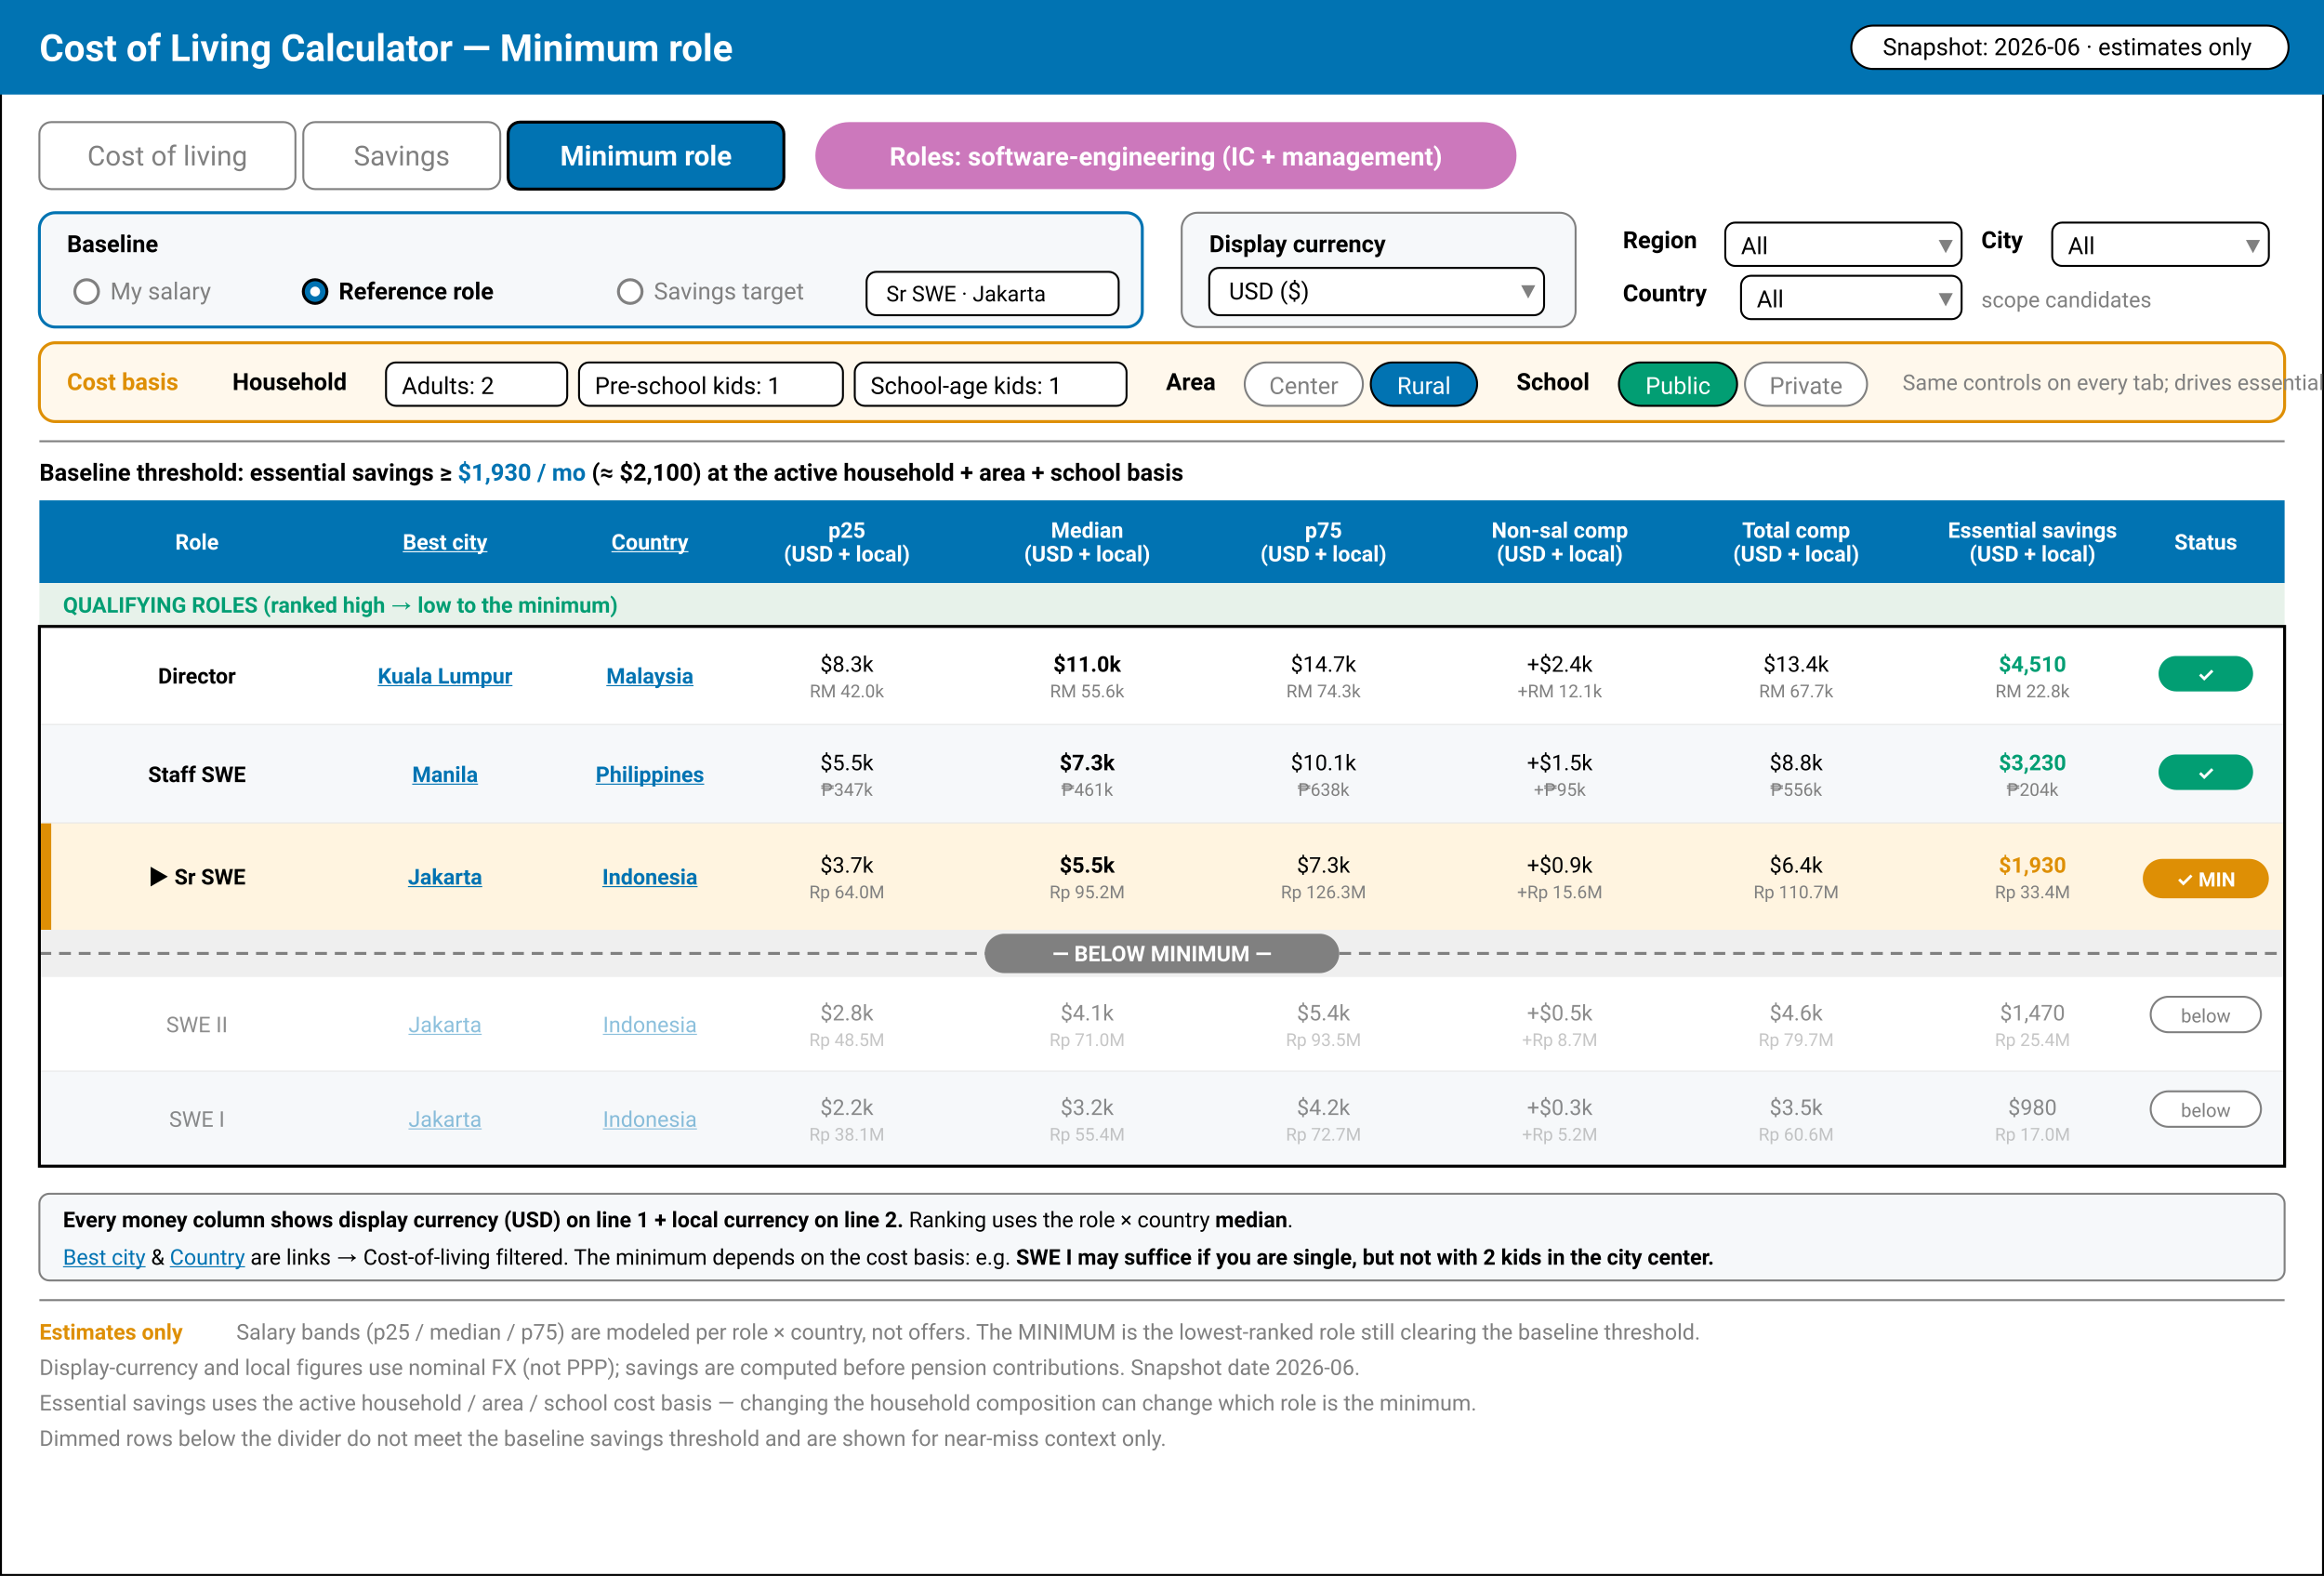
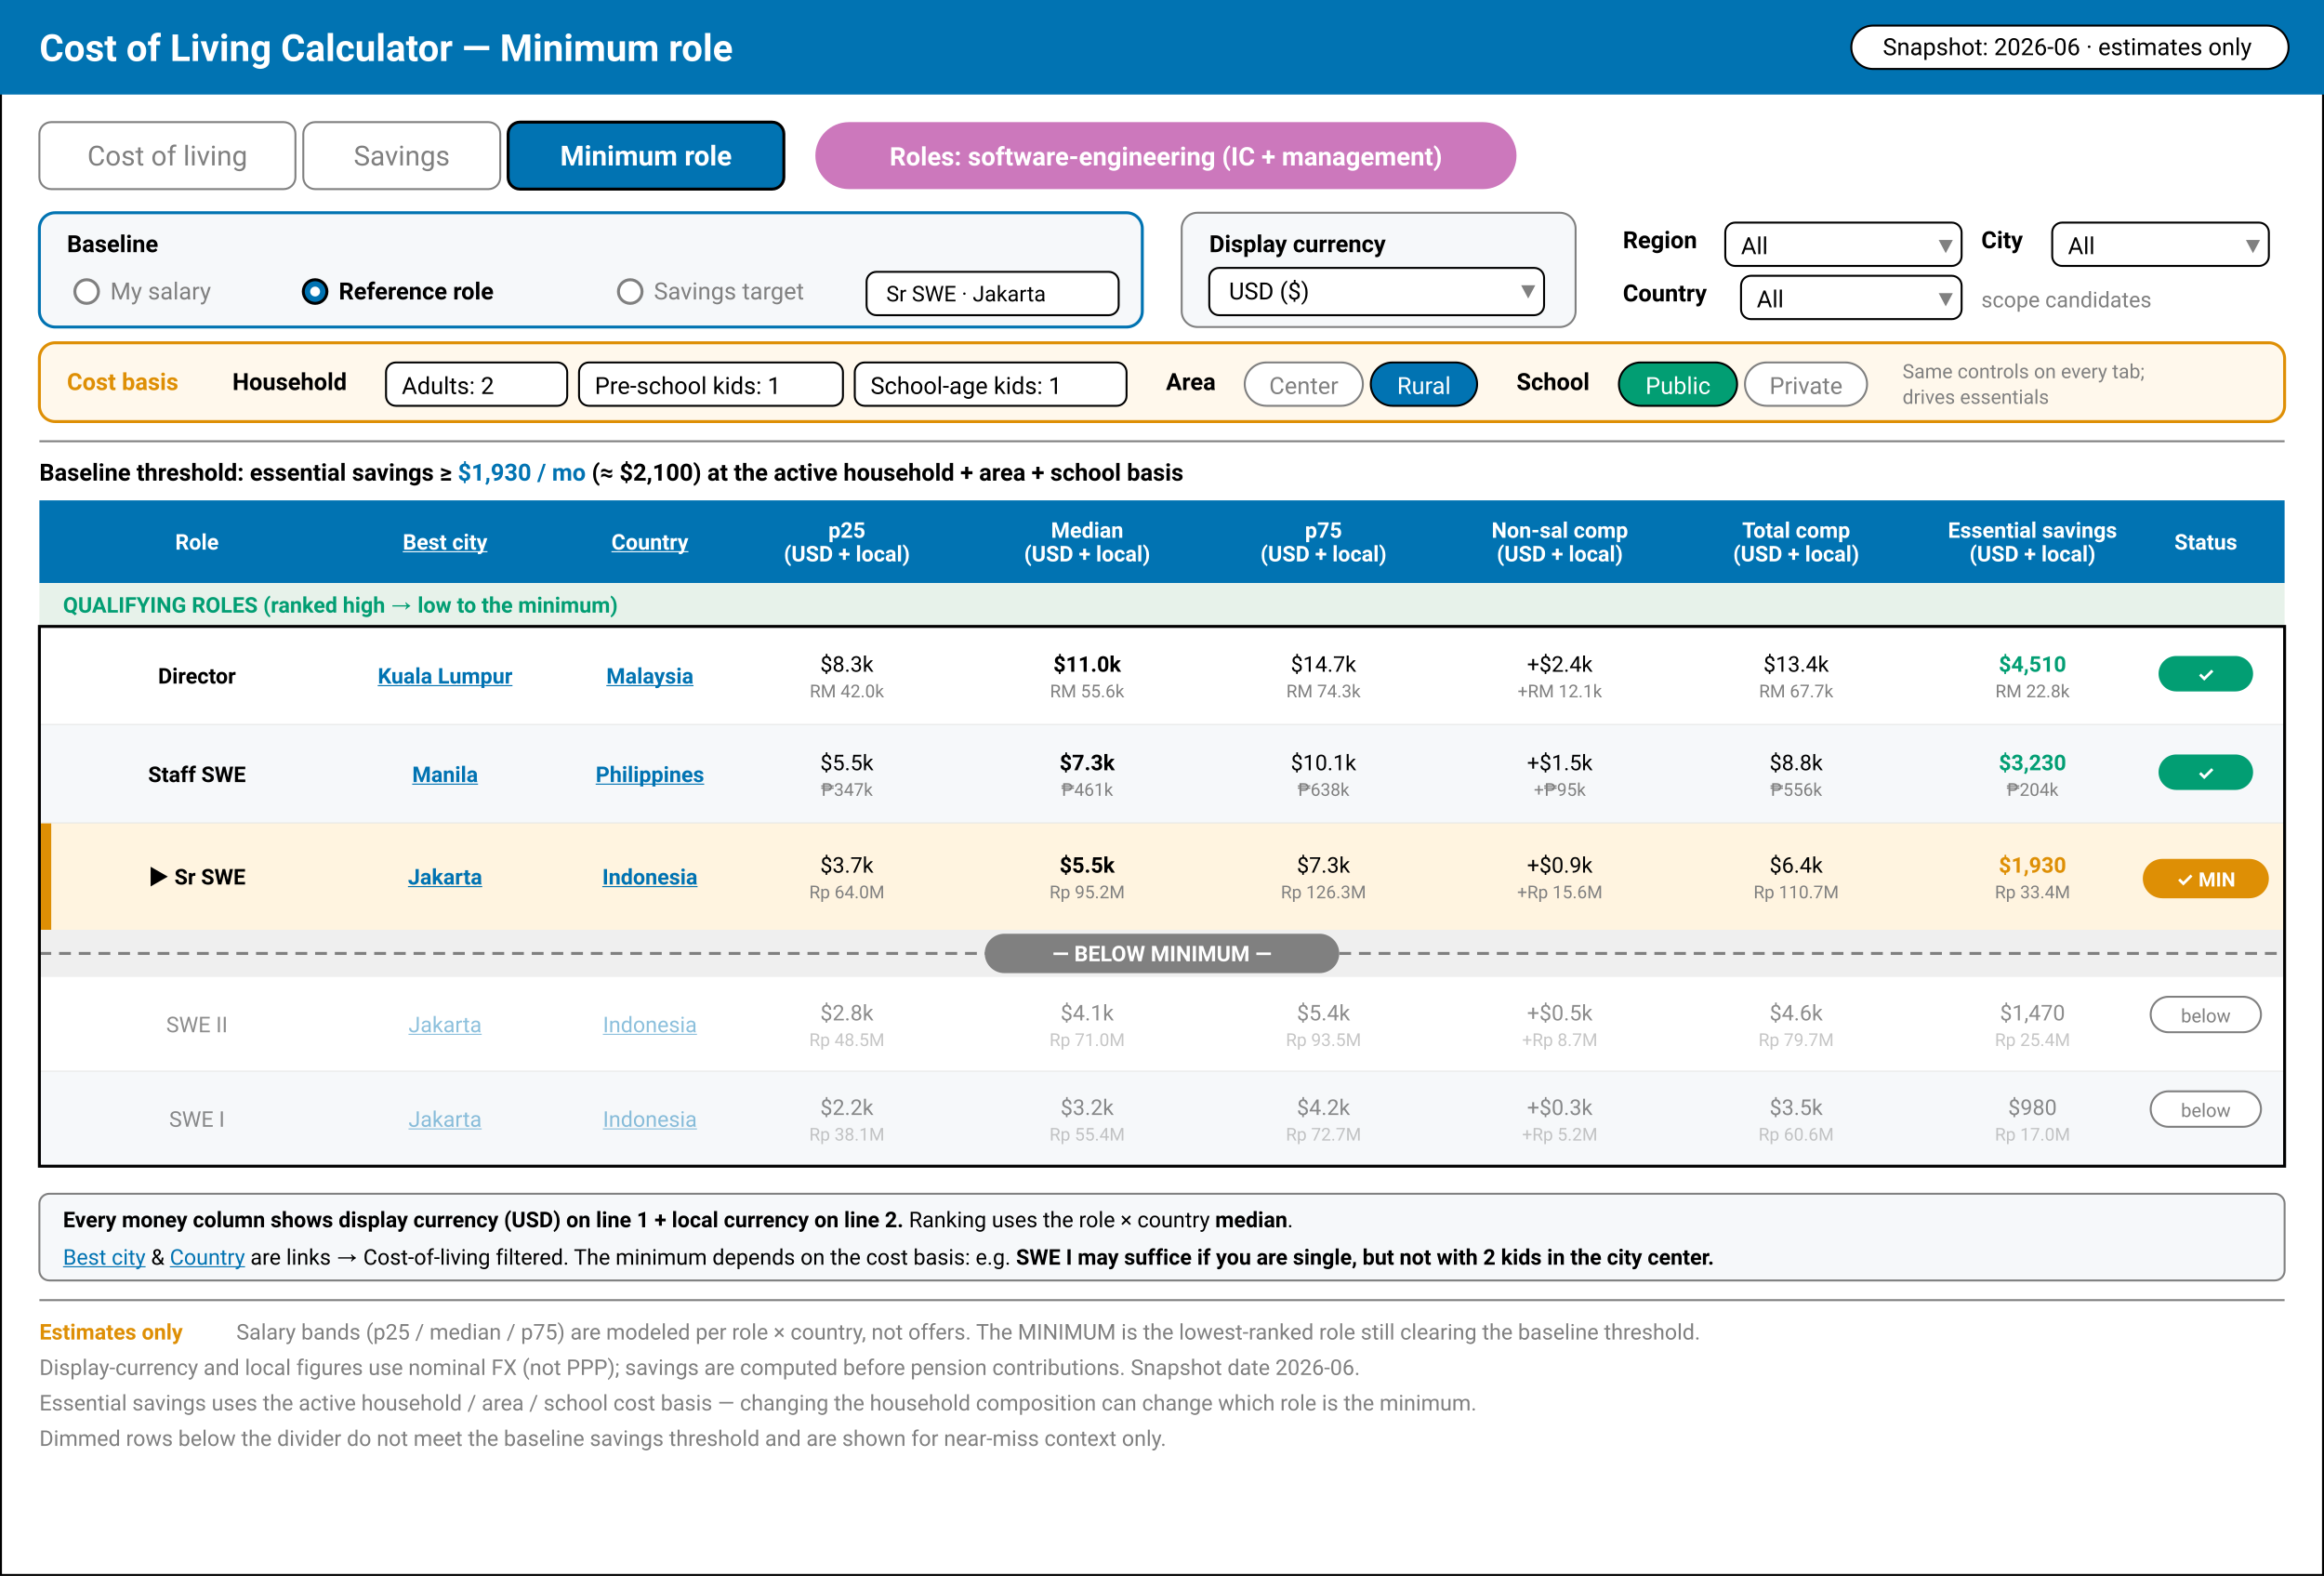
<svg xmlns="http://www.w3.org/2000/svg" width="1180" height="800" viewBox="0 0 1180 800" font-family="-apple-system, Segoe UI, Roboto, Helvetica, Arial, sans-serif">
  <rect x="0" y="0" width="1180" height="800" fill="#FFFFFF" />
  <rect x="0.5" y="0.5" width="1179" height="799" fill="none" stroke="#000000" stroke-width="1" />
  <rect x="0" y="0" width="1180" height="48" fill="#0173B2" />
  <text x="20" y="31" font-size="19" font-weight="700" fill="#FFFFFF">Cost of Living Calculator — Minimum role</text>
  <rect x="940" y="13" width="222" height="22" rx="11" fill="#FFFFFF" stroke="#000000" stroke-width="1" />
  <text x="956" y="28" font-size="12" fill="#000000">Snapshot: 2026-06 · estimates only</text>
  <g font-size="14">
    <rect x="20" y="62" width="130" height="34" rx="6" fill="#FFFFFF" stroke="#808080" stroke-width="1" />
    <text x="85" y="84" text-anchor="middle" fill="#808080">Cost of living</text>
    <rect x="154" y="62" width="100" height="34" rx="6" fill="#FFFFFF" stroke="#808080" stroke-width="1" />
    <text x="204" y="84" text-anchor="middle" fill="#808080">Savings</text>
    <rect x="258" y="62" width="140" height="34" rx="6" fill="#0173B2" stroke="#000000" stroke-width="1.5" />
    <text x="328" y="84" text-anchor="middle" font-weight="700" fill="#FFFFFF">Minimum role</text>
  </g>
  <rect x="414" y="62" width="356" height="34" rx="17" fill="#CC78BC" />
  <text x="592" y="84" font-size="13" fill="#FFFFFF" text-anchor="middle" font-weight="700">Roles: software-engineering (IC + management)</text>
  <rect x="20" y="108" width="560" height="58" rx="8" fill="#F6F8FA" stroke="#0173B2" stroke-width="1.5" />
  <text x="34" y="128" font-size="12" font-weight="700" fill="#000000">Baseline</text>
  <g font-size="12">
    <circle cx="44" cy="148" r="6" fill="#FFFFFF" stroke="#808080" stroke-width="1.5" />
    <text x="56" y="152" fill="#808080">My salary</text>
    <circle cx="160" cy="148" r="6" fill="#0173B2" stroke="#000000" stroke-width="1.5" />
    <circle cx="160" cy="148" r="2.5" fill="#FFFFFF" />
    <text x="172" y="152" fill="#000000" font-weight="600">Reference role</text>
    <circle cx="320" cy="148" r="6" fill="#FFFFFF" stroke="#808080" stroke-width="1.5" />
    <text x="332" y="152" fill="#808080">Savings target</text>
  </g>
  <rect x="440" y="138" width="128" height="22" rx="5" fill="#FFFFFF" stroke="#000000" stroke-width="1" />
  <text x="450" y="153" font-size="11" fill="#000000">Sr SWE · Jakarta</text>
  <rect x="600" y="108" width="200" height="58" rx="8" fill="#F6F8FA" stroke="#808080" stroke-width="1" />
  <text x="614" y="128" font-size="12" font-weight="700" fill="#000000">Display currency</text>
  <rect x="614" y="136" width="170" height="24" rx="5" fill="#FFFFFF" stroke="#000000" stroke-width="1" />
  <text x="624" y="152" font-size="12" fill="#000000">USD ($)</text>
  <text x="770" y="152" font-size="12" fill="#808080">▼</text>
  <g font-size="12">
    <text x="824" y="126" font-weight="600" fill="#000000">Region</text>
    <rect x="876" y="113" width="120" height="22" rx="5" fill="#FFFFFF" stroke="#000000" stroke-width="1" />
    <text x="884" y="129" fill="#000000">All</text>
    <text x="982" y="129" fill="#808080">▼</text>
    <text x="824" y="153" font-weight="600" fill="#000000">Country</text>
    <rect x="884" y="140" width="112" height="22" rx="5" fill="#FFFFFF" stroke="#000000" stroke-width="1" />
    <text x="892" y="156" fill="#000000">All</text>
    <text x="982" y="156" fill="#808080">▼</text>
    <text x="1006" y="126" font-weight="600" fill="#000000">City</text>
    <rect x="1042" y="113" width="110" height="22" rx="5" fill="#FFFFFF" stroke="#000000" stroke-width="1" />
    <text x="1050" y="129" fill="#000000">All</text>
    <text x="1138" y="129" fill="#808080">▼</text>
    <text x="1006" y="156" font-size="11" fill="#808080">scope candidates</text>
  </g>
  <rect x="20" y="174" width="1140" height="40" rx="8" fill="#FFF8EC" stroke="#DE8F05" stroke-width="1.5" />
  <g font-size="12">
    <text x="34" y="198" font-weight="700" fill="#DE8F05">Cost basis</text>
    <text x="118" y="198" font-weight="600" fill="#000000">Household</text>
    <rect x="196" y="184" width="92" height="22" rx="5" fill="#FFFFFF" stroke="#000000" stroke-width="1" />
    <text x="204" y="200" fill="#000000">Adults: 2</text>
    <rect x="294" y="184" width="134" height="22" rx="5" fill="#FFFFFF" stroke="#000000" stroke-width="1" />
    <text x="302" y="200" fill="#000000">Pre-school kids: 1</text>
    <rect x="434" y="184" width="138" height="22" rx="5" fill="#FFFFFF" stroke="#000000" stroke-width="1" />
    <text x="442" y="200" fill="#000000">School-age kids: 1</text>
    <text x="592" y="198" font-weight="600" fill="#000000">Area</text>
    <rect x="632" y="184" width="60" height="22" rx="11" fill="#FFFFFF" stroke="#808080" stroke-width="1" />
    <text x="662" y="200" text-anchor="middle" fill="#808080">Center</text>
    <rect x="696" y="184" width="54" height="22" rx="11" fill="#0173B2" stroke="#000000" stroke-width="1" />
    <text x="723" y="200" text-anchor="middle" fill="#FFFFFF">Rural</text>
    <text x="770" y="198" font-weight="600" fill="#000000">School</text>
    <rect x="822" y="184" width="60" height="22" rx="11" fill="#029E73" stroke="#000000" stroke-width="1" />
    <text x="852" y="200" text-anchor="middle" fill="#FFFFFF">Public</text>
    <rect x="886" y="184" width="62" height="22" rx="11" fill="#FFFFFF" stroke="#808080" stroke-width="1" />
    <text x="917" y="200" text-anchor="middle" fill="#808080">Private</text>
-     <text x="966" y="198" font-size="11" fill="#808080">Same controls on every tab; drives essentials</text>
+     <text x="966" y="192" font-size="10" fill="#808080">Same controls on every tab;</text>
+     <text x="966" y="205" font-size="10" fill="#808080">drives essentials</text>
  </g>
  <line x1="20" y1="224" x2="1160" y2="224" stroke="#808080" stroke-width="1" />
  <text x="20" y="244" font-size="12" font-weight="600" fill="#000000">Baseline threshold: essential savings ≥ <tspan fill="#0173B2">$1,930 / mo</tspan> (≈ $2,100) at the active household + area + school basis</text>
  <rect x="20" y="254" width="1140" height="42" fill="#0173B2" />
  <g font-size="11" fill="#FFFFFF" font-weight="700" text-anchor="middle">
    <text x="100" y="279">Role</text>
    <text x="226" y="279" text-decoration="underline">Best city</text>
    <text x="330" y="279" text-decoration="underline">Country</text>
    <text x="430" y="273">p25</text>
    <text x="430" y="285">(USD + local)</text>
    <text x="552" y="273">Median</text>
    <text x="552" y="285">(USD + local)</text>
    <text x="672" y="273">p75</text>
    <text x="672" y="285">(USD + local)</text>
    <text x="792" y="273">Non-sal comp</text>
    <text x="792" y="285">(USD + local)</text>
    <text x="912" y="273">Total comp</text>
    <text x="912" y="285">(USD + local)</text>
    <text x="1032" y="273">Essential savings</text>
    <text x="1032" y="285">(USD + local)</text>
    <text x="1120" y="279">Status</text>
  </g>
  <rect x="20" y="296" width="1140" height="22" fill="#E7F2EA" />
  <text x="32" y="311" font-size="11" font-weight="700" fill="#029E73">QUALIFYING ROLES (ranked high → low to the minimum)</text>
  <rect x="20" y="318" width="1140" height="50" fill="#FFFFFF" />
  <g font-size="11" text-anchor="middle">
    <text x="100" y="347" fill="#000000" font-weight="600">Director</text>
    <text x="226" y="347" fill="#0173B2" text-decoration="underline" font-weight="600">Kuala Lumpur</text>
    <text x="330" y="347" fill="#0173B2" text-decoration="underline" font-weight="600">Malaysia</text>
    <text x="430" y="341" fill="#000000">$8.3k</text>
    <text x="430" y="354" fill="#808080" font-size="9">RM 42.0k</text>
    <text x="552" y="341" fill="#000000" font-weight="600">$11.0k</text>
    <text x="552" y="354" fill="#808080" font-size="9">RM 55.6k</text>
    <text x="672" y="341" fill="#000000">$14.7k</text>
    <text x="672" y="354" fill="#808080" font-size="9">RM 74.3k</text>
    <text x="792" y="341" fill="#000000">+$2.4k</text>
    <text x="792" y="354" fill="#808080" font-size="9">+RM 12.1k</text>
    <text x="912" y="341" fill="#000000">$13.4k</text>
    <text x="912" y="354" fill="#808080" font-size="9">RM 67.7k</text>
    <text x="1032" y="341" fill="#029E73" font-weight="700">$4,510</text>
    <text x="1032" y="354" fill="#808080" font-size="9">RM 22.8k</text>
  </g>
  <rect x="1096" y="333" width="48" height="18" rx="9" fill="#029E73" />
  <text x="1120" y="346" font-size="10" fill="#FFFFFF" text-anchor="middle" font-weight="700">✓</text>
  <line x1="20" y1="368" x2="1160" y2="368" stroke="#E5E5E5" stroke-width="1" />
  <rect x="20" y="368" width="1140" height="50" fill="#F6F8FA" />
  <g font-size="11" text-anchor="middle">
    <text x="100" y="397" fill="#000000" font-weight="600">Staff SWE</text>
    <text x="226" y="397" fill="#0173B2" text-decoration="underline" font-weight="600">Manila</text>
    <text x="330" y="397" fill="#0173B2" text-decoration="underline" font-weight="600">Philippines</text>
    <text x="430" y="391" fill="#000000">$5.5k</text>
    <text x="430" y="404" fill="#808080" font-size="9">₱347k</text>
    <text x="552" y="391" fill="#000000" font-weight="600">$7.3k</text>
    <text x="552" y="404" fill="#808080" font-size="9">₱461k</text>
    <text x="672" y="391" fill="#000000">$10.1k</text>
    <text x="672" y="404" fill="#808080" font-size="9">₱638k</text>
    <text x="792" y="391" fill="#000000">+$1.5k</text>
    <text x="792" y="404" fill="#808080" font-size="9">+₱95k</text>
    <text x="912" y="391" fill="#000000">$8.8k</text>
    <text x="912" y="404" fill="#808080" font-size="9">₱556k</text>
    <text x="1032" y="391" fill="#029E73" font-weight="700">$3,230</text>
    <text x="1032" y="404" fill="#808080" font-size="9">₱204k</text>
  </g>
  <rect x="1096" y="383" width="48" height="18" rx="9" fill="#029E73" />
  <text x="1120" y="396" font-size="10" fill="#FFFFFF" text-anchor="middle" font-weight="700">✓</text>
  <line x1="20" y1="418" x2="1160" y2="418" stroke="#E5E5E5" stroke-width="1" />
  <rect x="20" y="418" width="1140" height="54" fill="#FFF4E0" />
  <rect x="20" y="418" width="6" height="54" fill="#DE8F05" />
  <g font-size="11" text-anchor="middle">
    <text x="100" y="449" fill="#000000" font-weight="700">▶ Sr SWE</text>
    <text x="226" y="449" fill="#0173B2" text-decoration="underline" font-weight="700">Jakarta</text>
    <text x="330" y="449" fill="#0173B2" text-decoration="underline" font-weight="700">Indonesia</text>
    <text x="430" y="443" fill="#000000">$3.7k</text>
    <text x="430" y="456" fill="#808080" font-size="9">Rp 64.0M</text>
    <text x="552" y="443" fill="#000000" font-weight="700">$5.5k</text>
    <text x="552" y="456" fill="#808080" font-size="9">Rp 95.2M</text>
    <text x="672" y="443" fill="#000000">$7.3k</text>
    <text x="672" y="456" fill="#808080" font-size="9">Rp 126.3M</text>
    <text x="792" y="443" fill="#000000">+$0.9k</text>
    <text x="792" y="456" fill="#808080" font-size="9">+Rp 15.6M</text>
    <text x="912" y="443" fill="#000000">$6.4k</text>
    <text x="912" y="456" fill="#808080" font-size="9">Rp 110.7M</text>
    <text x="1032" y="443" fill="#DE8F05" font-weight="700">$1,930</text>
    <text x="1032" y="456" fill="#808080" font-size="9">Rp 33.4M</text>
  </g>
  <rect x="1088" y="436" width="64" height="20" rx="10" fill="#DE8F05" />
  <text x="1120" y="450" font-size="10" fill="#FFFFFF" text-anchor="middle" font-weight="700">✓ MIN</text>
  <rect x="20" y="472" width="1140" height="24" fill="#EFEFEF" />
  <line x1="20" y1="484" x2="1160" y2="484" stroke="#808080" stroke-width="1.5" stroke-dasharray="6 4" />
  <rect x="500" y="474" width="180" height="20" rx="10" fill="#808080" />
  <text x="590" y="488" font-size="11" fill="#FFFFFF" text-anchor="middle" font-weight="700">— BELOW MINIMUM —</text>
  <rect x="20" y="496" width="1140" height="48" fill="#FFFFFF" />
  <g font-size="11" text-anchor="middle" opacity="0.45">
    <text x="100" y="524" fill="#000000">SWE II</text>
    <text x="226" y="524" fill="#0173B2" text-decoration="underline">Jakarta</text>
    <text x="330" y="524" fill="#0173B2" text-decoration="underline">Indonesia</text>
    <text x="430" y="518" fill="#000000">$2.8k</text>
    <text x="430" y="531" fill="#808080" font-size="9">Rp 48.5M</text>
    <text x="552" y="518" fill="#000000">$4.1k</text>
    <text x="552" y="531" fill="#808080" font-size="9">Rp 71.0M</text>
    <text x="672" y="518" fill="#000000">$5.4k</text>
    <text x="672" y="531" fill="#808080" font-size="9">Rp 93.5M</text>
    <text x="792" y="518" fill="#000000">+$0.5k</text>
    <text x="792" y="531" fill="#808080" font-size="9">+Rp 8.7M</text>
    <text x="912" y="518" fill="#000000">$4.6k</text>
    <text x="912" y="531" fill="#808080" font-size="9">Rp 79.7M</text>
    <text x="1032" y="518" fill="#000000">$1,470</text>
    <text x="1032" y="531" fill="#808080" font-size="9">Rp 25.4M</text>
  </g>
  <rect x="1092" y="506" width="56" height="18" rx="9" fill="#FFFFFF" stroke="#808080" stroke-width="1" />
  <text x="1120" y="519" font-size="9.5" fill="#808080" text-anchor="middle">below</text>
  <line x1="20" y1="544" x2="1160" y2="544" stroke="#E5E5E5" stroke-width="1" />
  <rect x="20" y="544" width="1140" height="48" fill="#F6F8FA" />
  <g font-size="11" text-anchor="middle" opacity="0.45">
    <text x="100" y="572" fill="#000000">SWE I</text>
    <text x="226" y="572" fill="#0173B2" text-decoration="underline">Jakarta</text>
    <text x="330" y="572" fill="#0173B2" text-decoration="underline">Indonesia</text>
    <text x="430" y="566" fill="#000000">$2.2k</text>
    <text x="430" y="579" fill="#808080" font-size="9">Rp 38.1M</text>
    <text x="552" y="566" fill="#000000">$3.2k</text>
    <text x="552" y="579" fill="#808080" font-size="9">Rp 55.4M</text>
    <text x="672" y="566" fill="#000000">$4.2k</text>
    <text x="672" y="579" fill="#808080" font-size="9">Rp 72.7M</text>
    <text x="792" y="566" fill="#000000">+$0.3k</text>
    <text x="792" y="579" fill="#808080" font-size="9">+Rp 5.2M</text>
    <text x="912" y="566" fill="#000000">$3.5k</text>
    <text x="912" y="579" fill="#808080" font-size="9">Rp 60.6M</text>
    <text x="1032" y="566" fill="#000000">$980</text>
    <text x="1032" y="579" fill="#808080" font-size="9">Rp 17.0M</text>
  </g>
  <rect x="1092" y="554" width="56" height="18" rx="9" fill="#FFFFFF" stroke="#808080" stroke-width="1" />
  <text x="1120" y="567" font-size="9.5" fill="#808080" text-anchor="middle">below</text>
  <rect x="20" y="318" width="1140" height="274" fill="none" stroke="#000000" stroke-width="1.5" />
  <g font-size="11">
    <rect x="20" y="606" width="1140" height="44" rx="5" fill="#F6F8FA" stroke="#808080" stroke-width="1" />
    <text x="32" y="623" fill="#000000">
      <tspan font-weight="700">Every money column shows display currency (USD) on line 1 + local currency on line 2.</tspan> Ranking uses the role × country <tspan font-weight="600">median</tspan>.</text>
    <text x="32" y="642" fill="#000000">
      <tspan fill="#0173B2" text-decoration="underline">Best city</tspan> &amp; <tspan fill="#0173B2" text-decoration="underline">Country</tspan> are links → Cost-of-living filtered. The minimum depends on the cost basis: e.g. <tspan font-weight="600">SWE I may suffice if you are single, but not with 2 kids in the city center.</tspan>
    </text>
  </g>
  <line x1="20" y1="660" x2="1160" y2="660" stroke="#808080" stroke-width="1" />
  <g font-size="11" fill="#808080">
    <text x="20" y="680" font-weight="700" fill="#DE8F05">Estimates only</text>
    <text x="120" y="680">Salary bands (p25 / median / p75) are modeled per role × country, not offers. The MINIMUM is the lowest-ranked role still clearing the baseline threshold.</text>
    <text x="20" y="698">Display-currency and local figures use nominal FX (not PPP); savings are computed before pension contributions. Snapshot date 2026-06.</text>
    <text x="20" y="716">Essential savings uses the active household / area / school cost basis — changing the household composition can change which role is the minimum.</text>
    <text x="20" y="734">Dimmed rows below the divider do not meet the baseline savings threshold and are shown for near-miss context only.</text>
  </g>
</svg>
